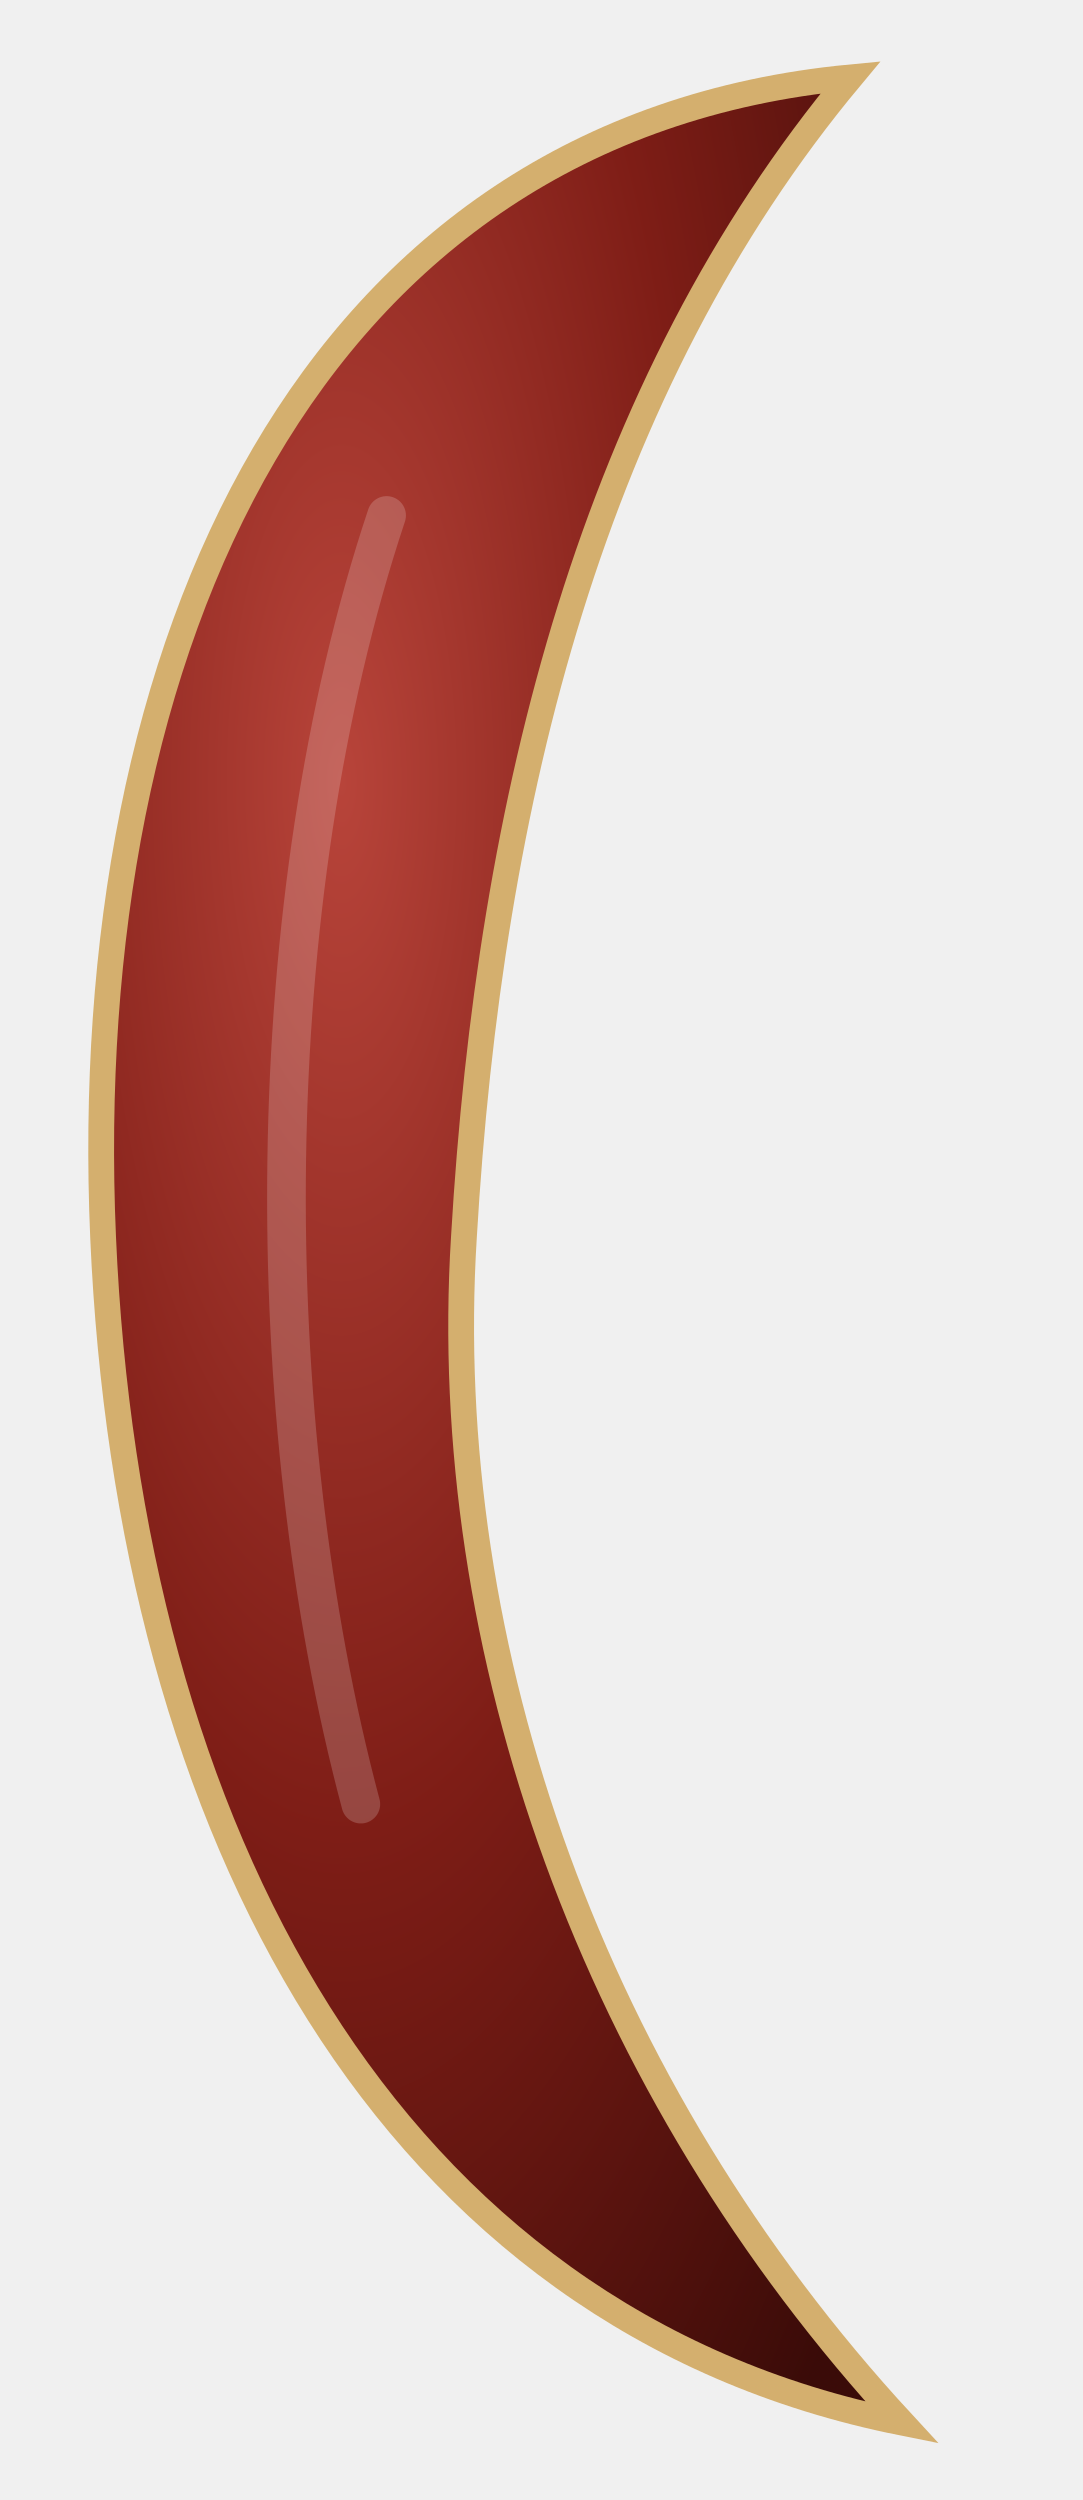
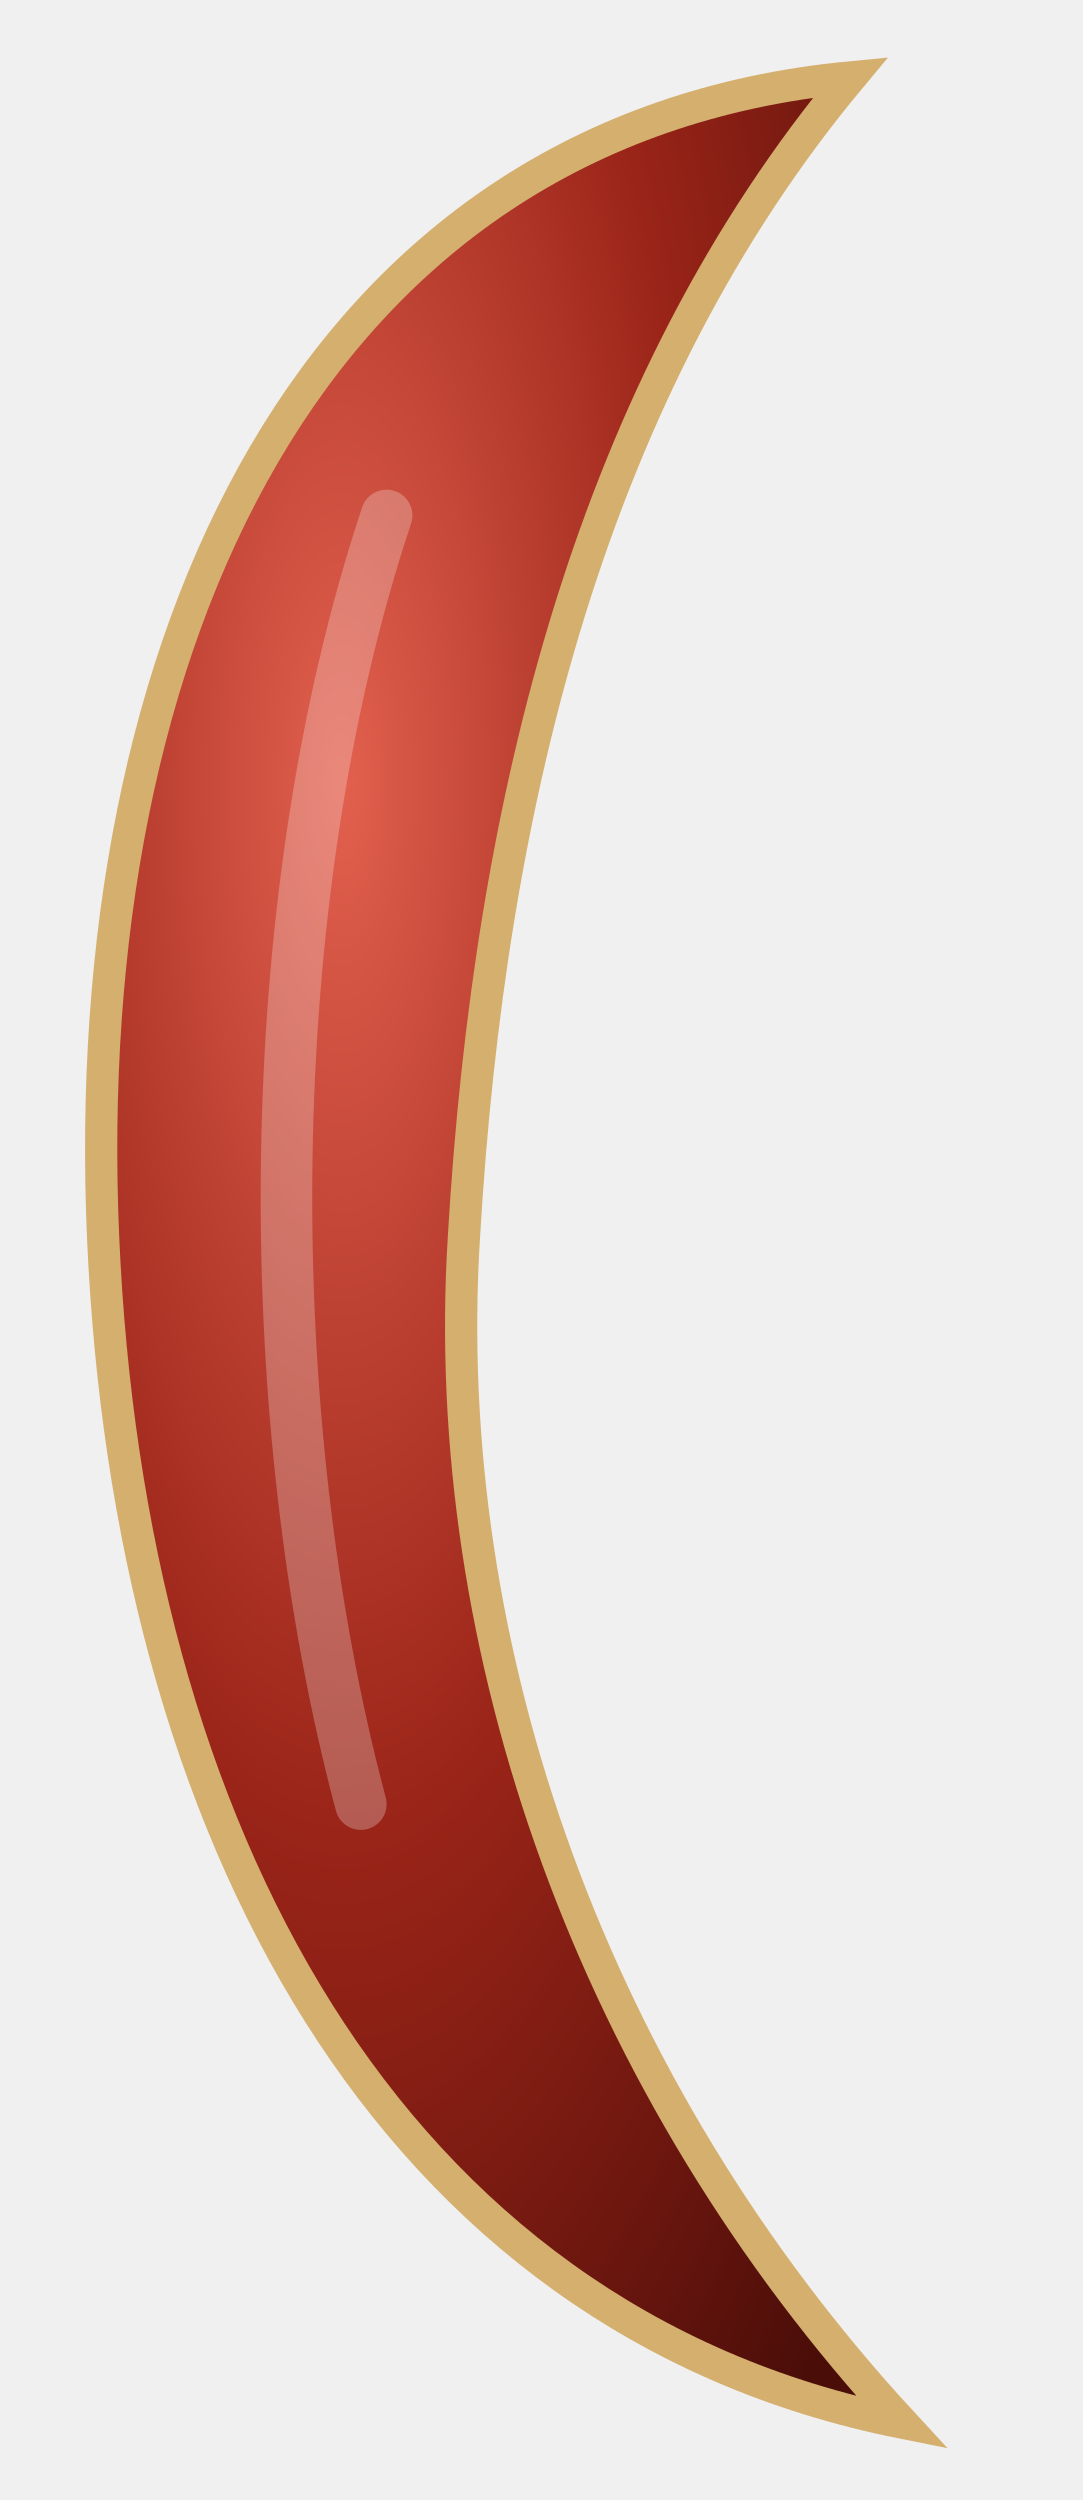
<svg xmlns="http://www.w3.org/2000/svg" viewBox="0 0 84 194">
  <defs>
    <radialGradient id="g" cx=".3" cy=".3" r=".9">
-       <stop offset="0" stop-color="#b8443a" />
-       <stop offset=".5" stop-color="#7e1d16" />
-       <stop offset="1" stop-color="#3a0b08" />
+       <stop offset="0" stop-color="#e2604e" />
+       <stop offset=".5" stop-color="#9a2418" />
+       <stop offset="1" stop-color="#4a0d08" />
    </radialGradient>
  </defs>
-   <path d="M66 6 C24 10 6 50 8 96 C10 142 30 180 70 188 C46 162 34 128 36 96 C38 62 46 30 66 6Z" fill="url(#g)" stroke="#d4af6e" stroke-width="2" />
-   <path d="M30 40 C20 70 20 110 28 140" stroke="#fff" stroke-width="3" fill="none" opacity=".18" stroke-linecap="round" />
+   <path d="M66 6 C24 10 6 50 8 96 C10 142 30 180 70 188 C46 162 34 128 36 96 C38 62 46 30 66 6Z" fill="url(#g)" stroke="#d4af6e" stroke-width="2.5" />
+   <path d="M30 40 C20 70 20 110 28 140" stroke="#fff" stroke-width="4" fill="none" opacity=".25" stroke-linecap="round" />
</svg>
